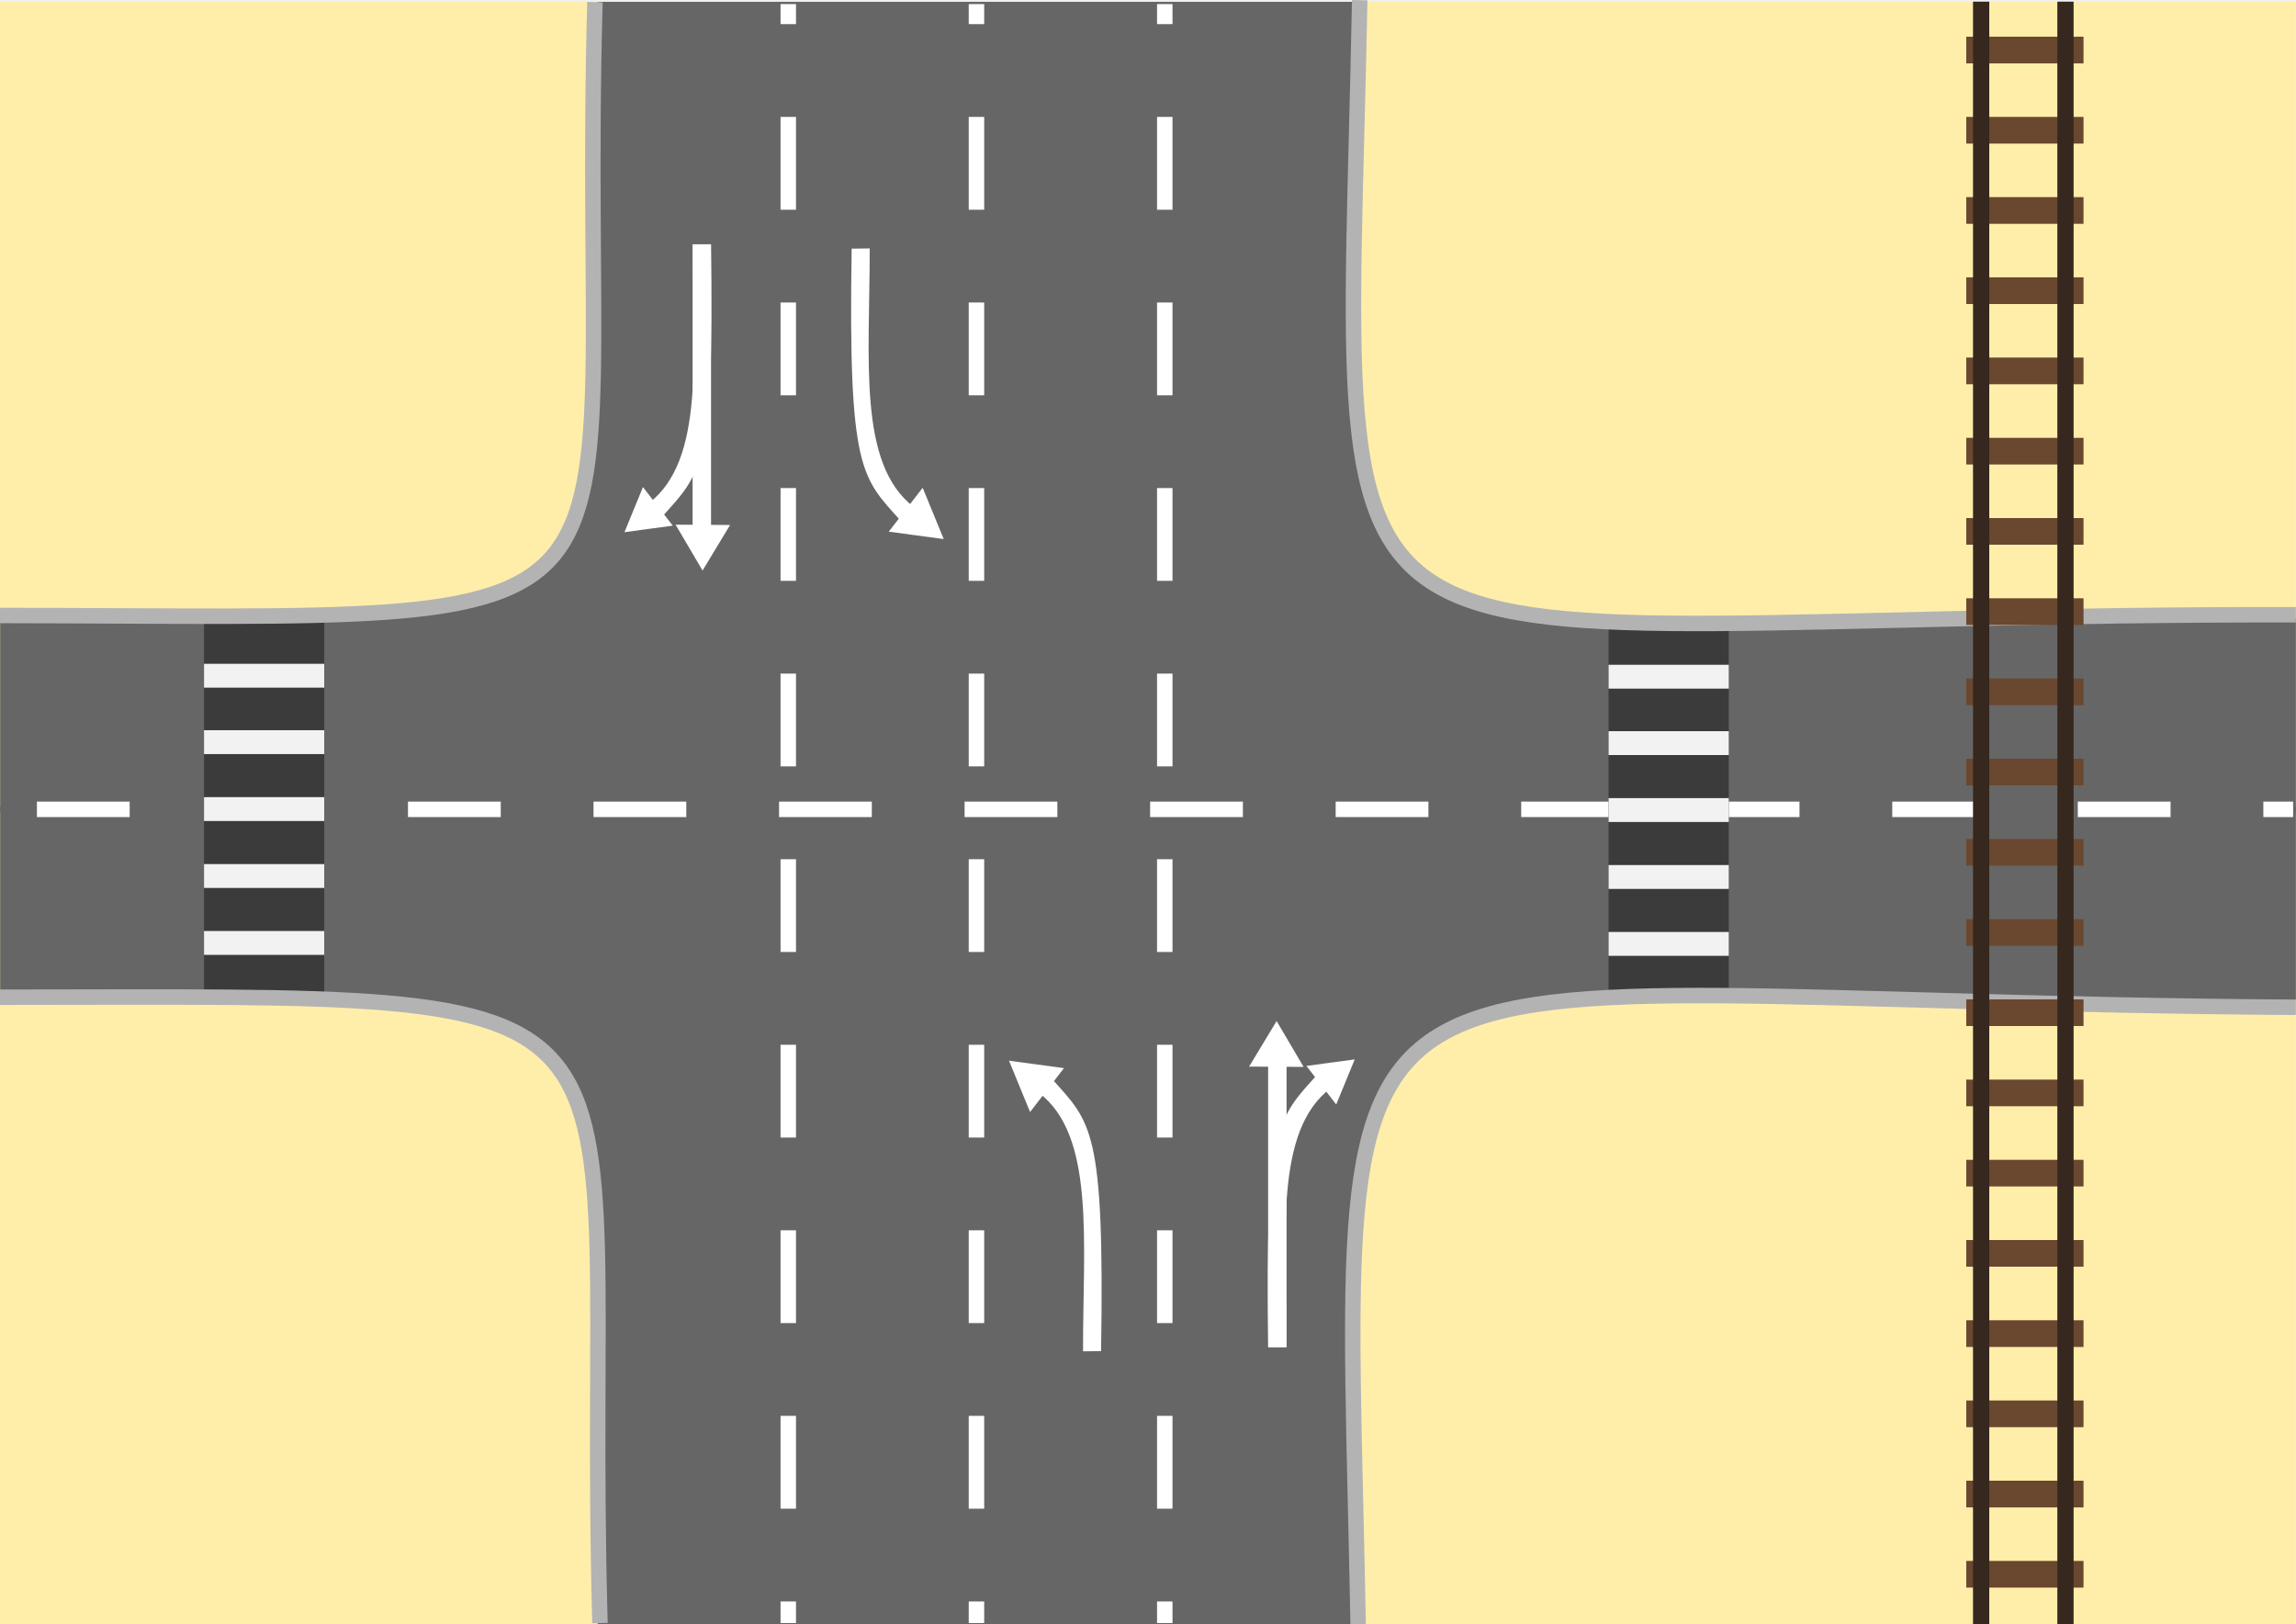
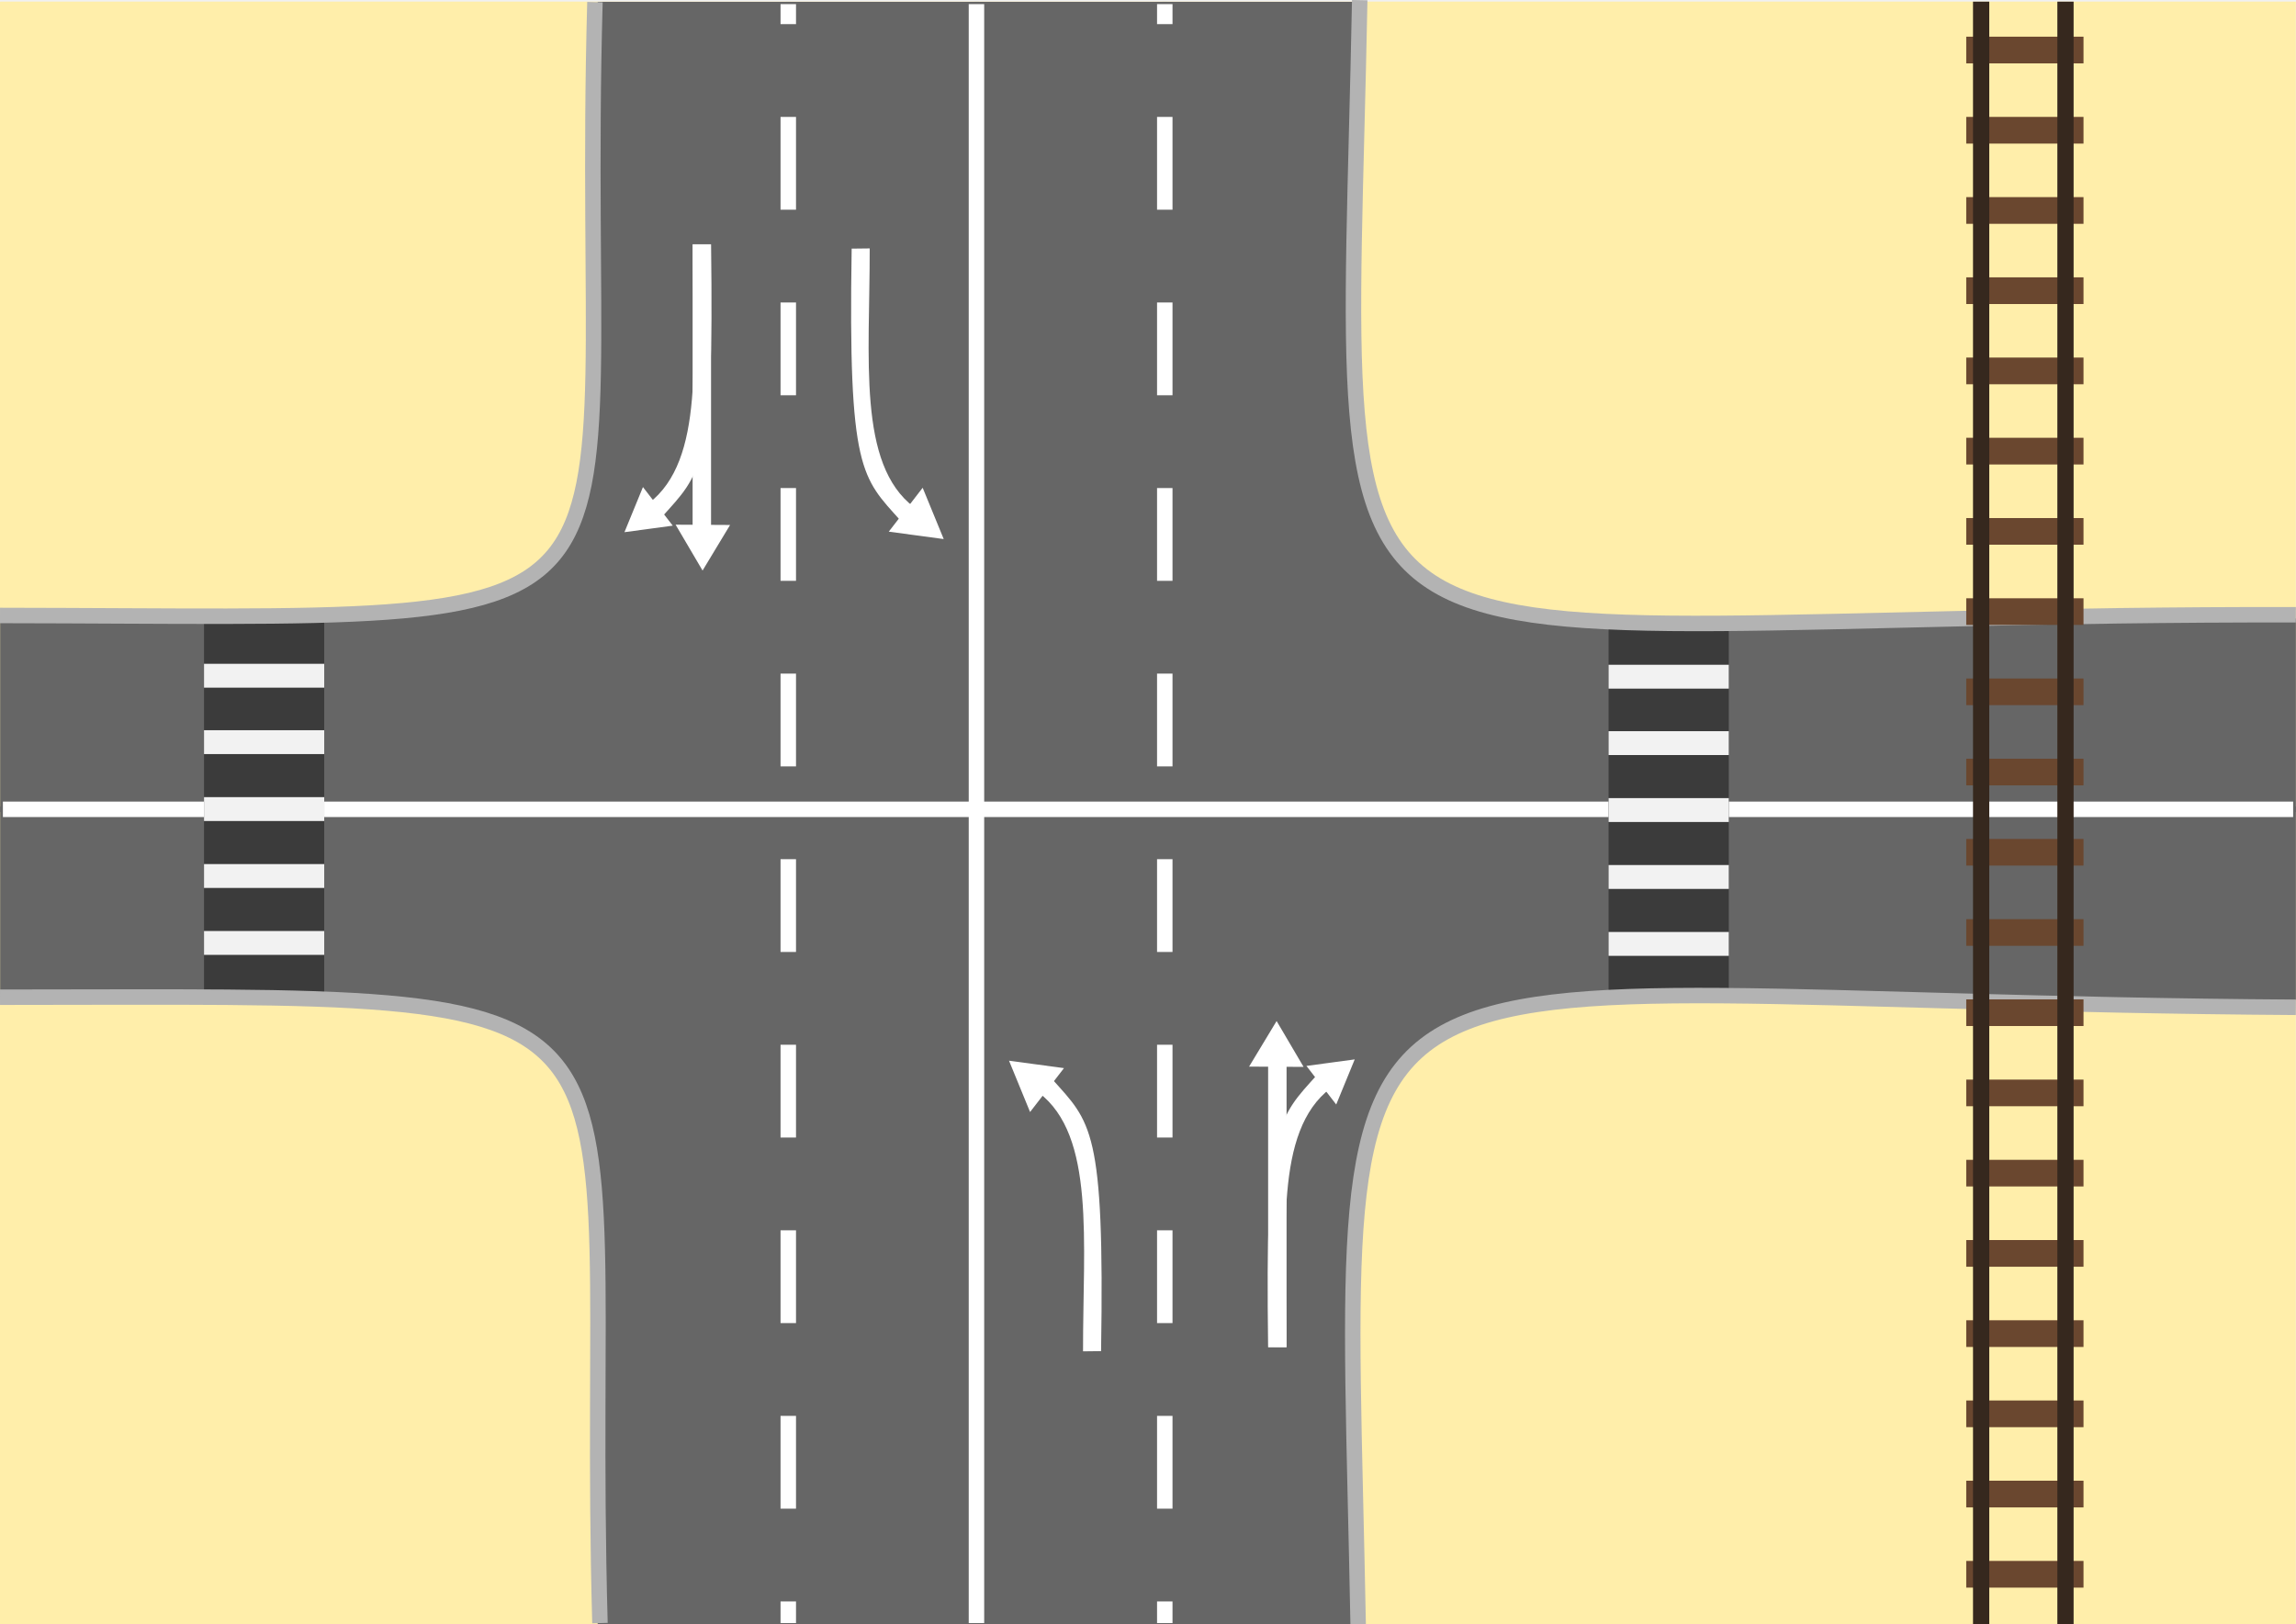
<svg xmlns="http://www.w3.org/2000/svg" width="297mm" height="210mm" viewBox="0 0 297 210" version="1.1" id="svg8">
  <defs id="defs2" />
  <g id="layer2" style="display:inline" />
  <g id="layer3" style="display:inline" />
  <g id="layer6" />
  <g id="layer5" />
  <g id="layer4" style="display:inline" />
  <g id="layer1">
-     <g id="g1026" transform="rotate(-90,105.1111,105.1096)">
-       <rect style="display:inline;fill:#ffeeaa;fill-opacity:1;stroke:none;stroke-width:2.054;stroke-dashoffset:34.772;stroke-opacity:1" id="rect1364" width="210.048" height="296.979" x="-0.033" y="0" ry="0" />
-       <rect style="display:inline;fill:#666666;fill-opacity:1;stroke:#666666;stroke-width:0.598;stroke-miterlimit:4;stroke-dasharray:none;stroke-opacity:1" id="rect833-6-8-3-5" width="24.36" height="209.388" x="-126.327" y="0.299" transform="rotate(-90)" />
-       <rect style="display:inline;fill:#666666;fill-opacity:1;stroke:#666666;stroke-width:0.711;stroke-miterlimit:4;stroke-dasharray:none;stroke-opacity:1" id="rect833-6-8" width="24.322" height="296.257" x="-105.548" y="-296.63" transform="scale(-1)" />
-       <rect style="display:inline;fill:#666666;fill-opacity:1;stroke:#666666;stroke-width:0.711;stroke-miterlimit:4;stroke-dasharray:none;stroke-opacity:1" id="rect833-6-8-0" width="24.322" height="296.257" x="-129.87" y="-296.63" transform="scale(-1)" />
-       <rect style="display:inline;fill:#666666;fill-opacity:1;stroke:#666666;stroke-width:0.598;stroke-miterlimit:4;stroke-dasharray:none;stroke-opacity:1" id="rect833-6-8-3" width="24.36" height="209.388" x="-101.967" y="0.299" transform="rotate(-90)" />
-       <rect style="display:inline;fill:#666666;fill-opacity:1;stroke:#666666;stroke-width:0.598;stroke-miterlimit:4;stroke-dasharray:none;stroke-opacity:1" id="rect833-6-8-3-8" width="24.36" height="209.388" x="-150.668" y="0.299" transform="rotate(-90)" />
-       <rect style="display:inline;fill:#666666;fill-opacity:1;stroke:#666666;stroke-width:0.598;stroke-miterlimit:4;stroke-dasharray:none;stroke-opacity:1" id="rect833-6-8-3-2" width="24.36" height="209.388" x="-175.029" y="0.299" transform="rotate(-90)" />
-       <path style="display:inline;fill:#666666;fill-opacity:1;stroke:#666666;stroke-width:0.265px;stroke-linecap:butt;stroke-linejoin:miter;stroke-opacity:1" d="m 129.87,38.523 c -1e-5,33.025 6.696,39.257 39.084,39.084 h -39.084 z" id="path978" />
-       <path style="display:inline;fill:#666666;fill-opacity:1;stroke:#666666;stroke-width:0.265px;stroke-linecap:butt;stroke-linejoin:miter;stroke-opacity:1" d="m 81.226,38.523 c 1e-5,33.025 -6.696,39.257 -39.084,39.084 h 39.084 z" id="path978-7" />
-       <path style="display:inline;fill:#666666;fill-opacity:1;stroke:#666666;stroke-width:0.265px;stroke-linecap:butt;stroke-linejoin:miter;stroke-opacity:1" d="m 81.226,214.112 c 1e-5,-33.025 -6.696,-39.257 -39.084,-39.084 h 39.084 z" id="path978-7-1" />
-       <path style="display:inline;fill:#666666;fill-opacity:1;stroke:#666666;stroke-width:0.265px;stroke-linecap:butt;stroke-linejoin:miter;stroke-opacity:1" d="m 129.87,214.112 c -1e-5,-33.025 6.696,-39.257 39.084,-39.084 h -39.084 z" id="path978-7-1-4" />
-       <path style="display:inline;fill:#999999;stroke:#ffffff;stroke-width:2;stroke-linecap:butt;stroke-linejoin:miter;stroke-miterlimit:4;stroke-dasharray:12, 12;stroke-dashoffset:19.6;stroke-opacity:1" d="M 105.548,0.373 V 296.63" id="path2275" />
-       <path style="display:inline;fill:#999999;stroke:#ffffff;stroke-width:2;stroke-linecap:butt;stroke-linejoin:miter;stroke-miterlimit:4;stroke-dasharray:12, 12;stroke-dashoffset:9.2;stroke-opacity:1" d="m 0.299,126.309 209.388,2e-5" id="path2277" />
-       <path style="display:inline;fill:#999999;stroke:#ffffff;stroke-width:2;stroke-linecap:butt;stroke-linejoin:miter;stroke-miterlimit:4;stroke-dasharray:12, 12;stroke-dashoffset:9.2;stroke-opacity:1" d="m 0.299,150.669 209.388,1e-5" id="path2279" />
-       <path style="display:inline;fill:#999999;stroke:#ffffff;stroke-width:2;stroke-linecap:butt;stroke-linejoin:miter;stroke-miterlimit:4;stroke-dasharray:12, 12;stroke-dashoffset:9.2;stroke-opacity:1" d="m 0.299,101.967 209.388,2e-5" id="path2277-1" />
-       <rect style="fill:#3b3b3b;fill-opacity:1;stroke:none;stroke-width:1.85;stroke-miterlimit:4;stroke-dasharray:none;stroke-dashoffset:9.2;stroke-opacity:1" id="rect2281-0" width="49.767" height="15.549" x="80.696" y="26.39" />
-       <rect style="fill:#f2f2f2;fill-opacity:1;stroke:none;stroke-width:1.312;stroke-miterlimit:4;stroke-dasharray:none;stroke-dashoffset:34.772;stroke-opacity:1" id="rect2283-3" width="3.087" height="15.549" x="86.724" y="26.39" />
-       <rect style="fill:#3b3b3b;fill-opacity:1;stroke:none;stroke-width:1.85;stroke-miterlimit:4;stroke-dasharray:none;stroke-dashoffset:9.2;stroke-opacity:1" id="rect2281" width="49.767" height="15.549" x="80.571" y="208.077" />
-       <rect style="fill:#f2f2f2;fill-opacity:1;stroke:none;stroke-width:1.312;stroke-miterlimit:4;stroke-dasharray:none;stroke-dashoffset:34.772;stroke-opacity:1" id="rect2283" width="3.087" height="15.549" x="86.598" y="208.077" />
-       <rect style="fill:#f2f2f2;fill-opacity:1;stroke:none;stroke-width:1.312;stroke-miterlimit:4;stroke-dasharray:none;stroke-dashoffset:34.772;stroke-opacity:1" id="rect2283-8" width="3.087" height="15.549" x="95.254" y="208.077" />
-       <rect style="fill:#f2f2f2;fill-opacity:1;stroke:none;stroke-width:1.312;stroke-miterlimit:4;stroke-dasharray:none;stroke-dashoffset:34.772;stroke-opacity:1" id="rect2283-2" width="3.087" height="15.549" x="112.567" y="208.077" />
-       <rect style="fill:#f2f2f2;fill-opacity:1;stroke:none;stroke-width:1.312;stroke-miterlimit:4;stroke-dasharray:none;stroke-dashoffset:34.772;stroke-opacity:1" id="rect2283-9" width="3.087" height="15.549" x="103.911" y="208.077" />
-       <rect style="fill:#f2f2f2;fill-opacity:1;stroke:none;stroke-width:1.312;stroke-miterlimit:4;stroke-dasharray:none;stroke-dashoffset:34.772;stroke-opacity:1" id="rect2283-2-9" width="3.087" height="15.549" x="121.157" y="208.077" />
-       <rect style="fill:#f2f2f2;fill-opacity:1;stroke:none;stroke-width:1.312;stroke-miterlimit:4;stroke-dasharray:none;stroke-dashoffset:34.772;stroke-opacity:1" id="rect2283-8-2" width="3.087" height="15.549" x="95.38" y="26.39" />
-       <rect style="fill:#f2f2f2;fill-opacity:1;stroke:none;stroke-width:1.312;stroke-miterlimit:4;stroke-dasharray:none;stroke-dashoffset:34.772;stroke-opacity:1" id="rect2283-2-81" width="3.087" height="15.549" x="112.693" y="26.39" />
-       <rect style="fill:#f2f2f2;fill-opacity:1;stroke:none;stroke-width:1.312;stroke-miterlimit:4;stroke-dasharray:none;stroke-dashoffset:34.772;stroke-opacity:1" id="rect2283-9-2" width="3.087" height="15.549" x="104.037" y="26.39" />
-       <rect style="fill:#f2f2f2;fill-opacity:1;stroke:none;stroke-width:1.312;stroke-miterlimit:4;stroke-dasharray:none;stroke-dashoffset:34.772;stroke-opacity:1" id="rect2283-2-9-0" width="3.087" height="15.549" x="121.283" y="26.39" />
-       <path style="display:inline;fill:none;stroke:#b3b3b3;stroke-width:2;stroke-linecap:butt;stroke-linejoin:miter;stroke-miterlimit:4;stroke-dasharray:none;stroke-opacity:1" d="M 0.299,77.607 C 84.809,75.262 81.277,90.778 81.246,0" id="path1287" />
-       <path style="display:inline;fill:none;stroke:#b3b3b3;stroke-width:2;stroke-linecap:butt;stroke-linejoin:miter;stroke-miterlimit:4;stroke-dasharray:none;stroke-opacity:1" d="M 209.948,76.958 C 125.393,74.612 130.488,90.911 130.619,0" id="path1287-2" />
-       <path style="display:inline;fill:none;fill-opacity:1;stroke:#b3b3b3;stroke-width:2;stroke-linecap:butt;stroke-linejoin:miter;stroke-miterlimit:4;stroke-dasharray:none;stroke-opacity:1" d="M 0.112,175.684 C 97.005,173.864 80.785,166.712 79.942,296.979" id="path1327" />
-       <path style="display:inline;fill:none;fill-opacity:1;stroke:#b3b3b3;stroke-width:2;stroke-linecap:butt;stroke-linejoin:miter;stroke-miterlimit:4;stroke-dasharray:none;stroke-opacity:1" d="m 210.201,175.886 c -96.935,-1.88 -79.268,-10.319 -79.489,121.093" id="path1327-1" />
-       <rect style="display:inline;fill:#ececec;fill-opacity:1;stroke:#6a472f;stroke-width:1.839;stroke-dashoffset:34.772;stroke-opacity:1" id="rect1037" width="1.611" height="13.33" x="5.808" y="255.263" />
-       <rect style="display:inline;fill:#ececec;fill-opacity:1;stroke:#6a472f;stroke-width:1.839;stroke-dashoffset:34.772;stroke-opacity:1" id="rect1037-2" width="1.611" height="13.33" x="16.184" y="255.263" />
-       <rect style="display:inline;fill:#ececec;fill-opacity:1;stroke:#6a472f;stroke-width:1.839;stroke-dashoffset:34.772;stroke-opacity:1" id="rect1037-9" width="1.611" height="13.33" x="26.56" y="255.263" />
-       <rect style="display:inline;fill:#ececec;fill-opacity:1;stroke:#6a472f;stroke-width:1.839;stroke-dashoffset:34.772;stroke-opacity:1" id="rect1037-0" width="1.611" height="13.33" x="36.935" y="255.263" />
-       <rect style="display:inline;fill:#ececec;fill-opacity:1;stroke:#6a472f;stroke-width:1.839;stroke-dashoffset:34.772;stroke-opacity:1" id="rect1037-7" width="1.611" height="13.33" x="47.311" y="255.263" />
-       <rect style="display:inline;fill:#ececec;fill-opacity:1;stroke:#6a472f;stroke-width:1.839;stroke-dashoffset:34.772;stroke-opacity:1" id="rect1037-20" width="1.611" height="13.33" x="57.686" y="255.263" />
-       <rect style="display:inline;fill:#ececec;fill-opacity:1;stroke:#6a472f;stroke-width:1.839;stroke-dashoffset:34.772;stroke-opacity:1" id="rect1037-3" width="1.611" height="13.33" x="99.188" y="255.263" />
-       <rect style="display:inline;fill:#ececec;fill-opacity:1;stroke:#6a472f;stroke-width:1.839;stroke-dashoffset:34.772;stroke-opacity:1" id="rect1037-21" width="1.611" height="13.33" x="119.94" y="255.263" />
-       <rect style="display:inline;fill:#ececec;fill-opacity:1;stroke:#6a472f;stroke-width:1.839;stroke-dashoffset:34.772;stroke-opacity:1" id="rect1037-99" width="1.611" height="13.33" x="130.315" y="255.263" />
-       <rect style="display:inline;fill:#ececec;fill-opacity:1;stroke:#6a472f;stroke-width:1.839;stroke-dashoffset:34.772;stroke-opacity:1" id="rect1037-4" width="1.611" height="13.33" x="140.691" y="255.263" />
-       <rect style="display:inline;fill:#ececec;fill-opacity:1;stroke:#6a472f;stroke-width:1.839;stroke-dashoffset:34.772;stroke-opacity:1" id="rect1037-8" width="1.611" height="13.33" x="151.066" y="255.263" />
-       <rect style="display:inline;fill:#ececec;fill-opacity:1;stroke:#6a472f;stroke-width:1.839;stroke-dashoffset:34.772;stroke-opacity:1" id="rect1037-08" width="1.611" height="13.33" x="161.442" y="255.263" />
-       <rect style="display:inline;fill:#ececec;fill-opacity:1;stroke:#6a472f;stroke-width:1.839;stroke-dashoffset:34.772;stroke-opacity:1" id="rect1037-46" width="1.611" height="13.33" x="192.569" y="255.263" />
-       <rect style="display:inline;fill:#ececec;fill-opacity:1;stroke:#6a472f;stroke-width:1.839;stroke-dashoffset:34.772;stroke-opacity:1" id="rect1037-1" width="1.611" height="13.33" x="171.817" y="255.263" />
-       <rect style="display:inline;fill:#ececec;fill-opacity:1;stroke:#6a472f;stroke-width:1.839;stroke-dashoffset:34.772;stroke-opacity:1" id="rect1037-94" width="1.611" height="13.33" x="182.193" y="255.263" />
-       <rect style="display:inline;fill:#ececec;fill-opacity:1;stroke:#6a472f;stroke-width:1.839;stroke-dashoffset:34.772;stroke-opacity:1" id="rect1037-74" width="1.611" height="13.33" x="202.944" y="255.263" />
-       <rect style="display:inline;fill:#ececec;fill-opacity:1;stroke:#6a472f;stroke-width:1.839;stroke-dashoffset:34.772;stroke-opacity:1" id="rect1037-3-3" width="1.611" height="13.33" x="78.437" y="255.263" />
-       <rect style="display:inline;fill:#ececec;fill-opacity:1;stroke:#6a472f;stroke-width:1.839;stroke-dashoffset:34.772;stroke-opacity:1" id="rect1037-3-0" width="1.611" height="13.33" x="68.062" y="255.263" />
-       <rect style="display:inline;fill:#ececec;fill-opacity:1;stroke:#6a472f;stroke-width:1.839;stroke-dashoffset:34.772;stroke-opacity:1" id="rect1037-3-1" width="1.611" height="13.33" x="109.564" y="255.263" />
-       <rect style="display:inline;fill:#ececec;fill-opacity:1;stroke:#6a472f;stroke-width:1.839;stroke-dashoffset:34.772;stroke-opacity:1" id="rect1037-3-02" width="1.611" height="13.33" x="88.813" y="255.263" />
-       <rect style="display:inline;fill:#36281e;fill-opacity:1;stroke:#36281e;stroke-width:0.892;stroke-dashoffset:34.772;stroke-opacity:1" id="rect1013" width="209.045" height="1.211" x="0.517" y="255.664" />
-       <rect style="display:inline;fill:#36281e;fill-opacity:1;stroke:#36281e;stroke-width:0.892;stroke-dashoffset:34.772;stroke-opacity:1" id="rect1035" width="209.045" height="1.211" x="0.517" y="266.574" />
-       <g id="g909" transform="translate(-10.28988,14.3196)" style="fill:#ffffff">
-         <path id="rect890" style="fill:#ffffff;stroke-width:1.077;stroke-dashoffset:34.772" d="m 80.95,121.774 -1.759,-1.723 c -5.566,7.333 -19.201,5.707 -33.454,5.724 l 0.027,2.334 c 28.859,0.47 29.567,-1.314 35.186,-6.334 z" />
-         <path style="fill:#ffffff;stroke-width:2;stroke-dashoffset:34.772" id="path893" d="m -71.636,138.576 -3.979,-1.506 -3.979,-1.506 3.294,-2.692 3.294,-2.692 0.685,4.199 z" transform="matrix(0.8065055,0.2457214,-0.2457214,0.8065055,174.1925,29.14975)" />
-       </g>
-       <g id="g949" transform="translate(-2.245064,13.57125)">
-         <path id="rect890-3" style="fill:#ffffff;stroke-width:1.077;stroke-dashoffset:34.772" d="m 73.48,156.822 -1.759,1.723 c -5.566,-7.333 -19.201,-5.707 -33.454,-5.724 l 0.027,-2.334 c 28.859,-0.47 29.567,1.314 35.186,6.334 z" />
-         <path style="fill:#ffffff;stroke-width:2;stroke-dashoffset:34.772" id="path893-9" transform="matrix(0.7089526,-0.2159996,-0.2159996,-0.7089526,155.3262,238.1902)" d="m -71.636,138.576 -3.979,-1.506 -3.979,-1.506 3.294,-2.692 3.294,-2.692 0.685,4.199 z" />
-         <rect style="fill:#ffffff;stroke-width:2.705;stroke-dashoffset:34.772" id="rect939" width="36.95" height="2.385" x="-75.163" y="150.466" transform="scale(-1,1)" />
-         <path style="fill:#ffffff;stroke-width:2;stroke-dashoffset:34.772" id="path941" d="m 77.829,149.858 -3.465,-1.788 -3.465,-1.788 3.281,-2.106 3.281,-2.106 0.184,3.895 z" transform="matrix(0.3972283,0.805678,-0.7804649,0.4100608,160.5231,30.89774)" />
-       </g>
-       <g id="g909-4" transform="rotate(180,111.9128,119.1376)" style="fill:#ffffff">
-         <path id="rect890-1" style="fill:#ffffff;stroke-width:1.077;stroke-dashoffset:34.772" d="m 80.95,121.774 -1.759,-1.723 c -5.566,7.333 -19.201,5.707 -33.454,5.724 l 0.027,2.334 c 28.859,0.47 29.567,-1.314 35.186,-6.334 z" />
-         <path style="fill:#ffffff;stroke-width:2;stroke-dashoffset:34.772" id="path893-4" transform="matrix(0.8065055,0.2457214,-0.2457214,0.8065055,174.1925,29.14975)" d="m -71.636,138.576 -3.979,-1.506 -3.979,-1.506 3.294,-2.692 3.294,-2.692 0.685,4.199 z" />
-       </g>
-       <g id="g949-2" transform="rotate(180,108.4209,121.2215)">
-         <path id="rect890-3-2" style="fill:#ffffff;stroke-width:1.077;stroke-dashoffset:34.772" d="m 73.48,156.822 -1.759,1.723 c -5.566,-7.333 -19.201,-5.707 -33.454,-5.724 l 0.027,-2.334 c 28.859,-0.47 29.567,1.314 35.186,6.334 z" />
-         <path style="fill:#ffffff;stroke-width:2;stroke-dashoffset:34.772" id="path893-9-9" transform="matrix(0.7089526,-0.2159996,-0.2159996,-0.7089526,155.3262,238.1902)" d="m -71.636,138.576 -3.979,-1.506 -3.979,-1.506 3.294,-2.692 3.294,-2.692 0.685,4.199 z" />
-         <rect style="fill:#ffffff;stroke-width:2.705;stroke-dashoffset:34.772" id="rect939-1" width="36.95" height="2.385" x="-75.163" y="150.466" transform="scale(-1,1)" />
-         <path style="fill:#ffffff;stroke-width:2;stroke-dashoffset:34.772" id="path941-1" transform="matrix(0.3972283,0.805678,-0.7804649,0.4100608,160.5231,30.89774)" d="m 77.829,149.858 -3.465,-1.788 -3.465,-1.788 3.281,-2.106 3.281,-2.106 0.184,3.895 z" />
-       </g>
+     <rect style="display:inline;fill:#ffeeaa;fill-opacity:1;stroke:none;stroke-width:2.054;stroke-dashoffset:34.772;stroke-opacity:1" id="rect1364" width="210.048" height="296.979" x="-210.254" y="0.001" ry="0" transform="rotate(-90)" />
+     <rect style="display:inline;fill:#666666;fill-opacity:1;stroke:#666666;stroke-width:0.598;stroke-miterlimit:4;stroke-dasharray:none;stroke-opacity:1" id="rect833-6-8-3-5" width="24.36" height="209.388" x="-126.328" y="-209.921" transform="scale(-1)" />
+     <rect style="display:inline;fill:#666666;fill-opacity:1;stroke:#666666;stroke-width:0.711;stroke-miterlimit:4;stroke-dasharray:none;stroke-opacity:1" id="rect833-6-8" width="24.322" height="296.257" x="104.673" y="-296.631" transform="rotate(90)" />
+     <rect style="display:inline;fill:#666666;fill-opacity:1;stroke:#666666;stroke-width:0.711;stroke-miterlimit:4;stroke-dasharray:none;stroke-opacity:1" id="rect833-6-8-0" width="24.322" height="296.257" x="80.35" y="-296.631" transform="rotate(90)" />
+     <rect style="display:inline;fill:#666666;fill-opacity:1;stroke:#666666;stroke-width:0.598;stroke-miterlimit:4;stroke-dasharray:none;stroke-opacity:1" id="rect833-6-8-3" width="24.36" height="209.388" x="-101.968" y="-209.921" transform="scale(-1)" />
+     <rect style="display:inline;fill:#666666;fill-opacity:1;stroke:#666666;stroke-width:0.598;stroke-miterlimit:4;stroke-dasharray:none;stroke-opacity:1" id="rect833-6-8-3-8" width="24.36" height="209.388" x="-150.67" y="-209.921" transform="scale(-1)" />
+     <rect style="display:inline;fill:#666666;fill-opacity:1;stroke:#666666;stroke-width:0.598;stroke-miterlimit:4;stroke-dasharray:none;stroke-opacity:1" id="rect833-6-8-3-2" width="24.36" height="209.388" x="-175.03" y="-209.921" transform="scale(-1)" />
+     <path style="display:inline;fill:#666666;fill-opacity:1;stroke:#666666;stroke-width:0.265px;stroke-linecap:butt;stroke-linejoin:miter;stroke-opacity:1" d="m 38.525,80.35 c 33.025,1e-5 39.257,-6.696 39.084,-39.084 v 39.084 z" id="path978" />
+     <path style="display:inline;fill:#666666;fill-opacity:1;stroke:#666666;stroke-width:0.265px;stroke-linecap:butt;stroke-linejoin:miter;stroke-opacity:1" d="m 38.525,128.995 c 33.025,-1e-5 39.257,6.696 39.084,39.084 v -39.084 z" id="path978-7" />
+     <path style="display:inline;fill:#666666;fill-opacity:1;stroke:#666666;stroke-width:0.265px;stroke-linecap:butt;stroke-linejoin:miter;stroke-opacity:1" d="m 214.114,128.995 c -33.025,-1e-5 -39.257,6.696 -39.084,39.084 v -39.084 z" id="path978-7-1" />
+     <path style="display:inline;fill:#666666;fill-opacity:1;stroke:#666666;stroke-width:0.265px;stroke-linecap:butt;stroke-linejoin:miter;stroke-opacity:1" d="m 214.114,80.35 c -33.025,1e-5 -39.257,-6.696 -39.084,-39.084 v 39.084 z" id="path978-7-1-4" />
+     <path style="display:inline;fill:#999999;stroke:#ffffff;stroke-width:2;stroke-linecap:butt;stroke-linejoin:miter;stroke-miterlimit:4;stroke-dasharray:none;stroke-dashoffset:19.6;stroke-opacity:1" d="M 0.374,104.673 H 296.631" id="path2275" />
+     <path style="display:inline;fill:#999999;stroke:#ffffff;stroke-width:2;stroke-linecap:butt;stroke-linejoin:miter;stroke-miterlimit:4;stroke-dasharray:none;stroke-dashoffset:9.2;stroke-opacity:1" d="m 126.31,209.921 2e-5,-209.388" id="path2277" />
+     <path style="display:inline;fill:#999999;stroke:#ffffff;stroke-width:2;stroke-linecap:butt;stroke-linejoin:miter;stroke-miterlimit:4;stroke-dasharray:12, 12;stroke-dashoffset:9.2;stroke-opacity:1" d="m 150.67,209.921 1e-5,-209.388" id="path2279" />
+     <path style="display:inline;fill:#999999;stroke:#ffffff;stroke-width:2;stroke-linecap:butt;stroke-linejoin:miter;stroke-miterlimit:4;stroke-dasharray:12, 12;stroke-dashoffset:9.2;stroke-opacity:1" d="m 101.968,209.921 2e-5,-209.388" id="path2277-1" />
+     <rect style="fill:#3b3b3b;fill-opacity:1;stroke:none;stroke-width:1.85;stroke-miterlimit:4;stroke-dasharray:none;stroke-dashoffset:9.2;stroke-opacity:1" id="rect2281-0" width="49.767" height="15.549" x="-129.524" y="26.391" transform="rotate(-90)" />
+     <rect style="fill:#f2f2f2;fill-opacity:1;stroke:none;stroke-width:1.312;stroke-miterlimit:4;stroke-dasharray:none;stroke-dashoffset:34.772;stroke-opacity:1" id="rect2283-3" width="3.087" height="15.549" x="-123.497" y="26.391" transform="rotate(-90)" />
+     <rect style="fill:#3b3b3b;fill-opacity:1;stroke:none;stroke-width:1.85;stroke-miterlimit:4;stroke-dasharray:none;stroke-dashoffset:9.2;stroke-opacity:1" id="rect2281" width="49.767" height="15.549" x="-129.65" y="208.079" transform="rotate(-90)" />
+     <rect style="fill:#f2f2f2;fill-opacity:1;stroke:none;stroke-width:1.312;stroke-miterlimit:4;stroke-dasharray:none;stroke-dashoffset:34.772;stroke-opacity:1" id="rect2283" width="3.087" height="15.549" x="-123.623" y="208.079" transform="rotate(-90)" />
+     <rect style="fill:#f2f2f2;fill-opacity:1;stroke:none;stroke-width:1.312;stroke-miterlimit:4;stroke-dasharray:none;stroke-dashoffset:34.772;stroke-opacity:1" id="rect2283-8" width="3.087" height="15.549" x="-114.966" y="208.079" transform="rotate(-90)" />
+     <rect style="fill:#f2f2f2;fill-opacity:1;stroke:none;stroke-width:1.312;stroke-miterlimit:4;stroke-dasharray:none;stroke-dashoffset:34.772;stroke-opacity:1" id="rect2283-2" width="3.087" height="15.549" x="-97.653" y="208.079" transform="rotate(-90)" />
+     <rect style="fill:#f2f2f2;fill-opacity:1;stroke:none;stroke-width:1.312;stroke-miterlimit:4;stroke-dasharray:none;stroke-dashoffset:34.772;stroke-opacity:1" id="rect2283-9" width="3.087" height="15.549" x="-106.31" y="208.079" transform="rotate(-90)" />
+     <rect style="fill:#f2f2f2;fill-opacity:1;stroke:none;stroke-width:1.312;stroke-miterlimit:4;stroke-dasharray:none;stroke-dashoffset:34.772;stroke-opacity:1" id="rect2283-2-9" width="3.087" height="15.549" x="-89.064" y="208.079" transform="rotate(-90)" />
+     <rect style="fill:#f2f2f2;fill-opacity:1;stroke:none;stroke-width:1.312;stroke-miterlimit:4;stroke-dasharray:none;stroke-dashoffset:34.772;stroke-opacity:1" id="rect2283-8-2" width="3.087" height="15.549" x="-114.841" y="26.391" transform="rotate(-90)" />
+     <rect style="fill:#f2f2f2;fill-opacity:1;stroke:none;stroke-width:1.312;stroke-miterlimit:4;stroke-dasharray:none;stroke-dashoffset:34.772;stroke-opacity:1" id="rect2283-2-81" width="3.087" height="15.549" x="-97.528" y="26.391" transform="rotate(-90)" />
+     <rect style="fill:#f2f2f2;fill-opacity:1;stroke:none;stroke-width:1.312;stroke-miterlimit:4;stroke-dasharray:none;stroke-dashoffset:34.772;stroke-opacity:1" id="rect2283-9-2" width="3.087" height="15.549" x="-106.184" y="26.391" transform="rotate(-90)" />
+     <rect style="fill:#f2f2f2;fill-opacity:1;stroke:none;stroke-width:1.312;stroke-miterlimit:4;stroke-dasharray:none;stroke-dashoffset:34.772;stroke-opacity:1" id="rect2283-2-9-0" width="3.087" height="15.549" x="-88.938" y="26.391" transform="rotate(-90)" />
+     <path style="display:inline;fill:none;stroke:#b3b3b3;stroke-width:2;stroke-linecap:butt;stroke-linejoin:miter;stroke-miterlimit:4;stroke-dasharray:none;stroke-opacity:1" d="M 77.608,209.921 C 75.264,125.411 90.779,128.944 0.001,128.974" id="path1287" />
+     <path style="display:inline;fill:none;stroke:#b3b3b3;stroke-width:2;stroke-linecap:butt;stroke-linejoin:miter;stroke-miterlimit:4;stroke-dasharray:none;stroke-opacity:1" d="M 76.959,0.273 C 74.613,84.827 90.913,79.733 0.001,79.601" id="path1287-2" />
+     <path style="display:inline;fill:none;fill-opacity:1;stroke:#b3b3b3;stroke-width:2;stroke-linecap:butt;stroke-linejoin:miter;stroke-miterlimit:4;stroke-dasharray:none;stroke-opacity:1" d="m 175.685,210.109 c -1.819,-96.893 -8.972,-80.673 121.296,-79.83" id="path1327" />
+     <path style="display:inline;fill:none;fill-opacity:1;stroke:#b3b3b3;stroke-width:2;stroke-linecap:butt;stroke-linejoin:miter;stroke-miterlimit:4;stroke-dasharray:none;stroke-opacity:1" d="m 175.888,0.019 c -1.88,96.935 -10.319,79.268 121.093,79.489" id="path1327-1" />
+     <rect style="display:inline;fill:#ececec;fill-opacity:1;stroke:#6a472f;stroke-width:1.839;stroke-dashoffset:34.772;stroke-opacity:1" id="rect1037" width="1.611" height="13.33" x="-204.412" y="255.264" transform="rotate(-90)" />
+     <rect style="display:inline;fill:#ececec;fill-opacity:1;stroke:#6a472f;stroke-width:1.839;stroke-dashoffset:34.772;stroke-opacity:1" id="rect1037-2" width="1.611" height="13.33" x="-194.037" y="255.264" transform="rotate(-90)" />
+     <rect style="display:inline;fill:#ececec;fill-opacity:1;stroke:#6a472f;stroke-width:1.839;stroke-dashoffset:34.772;stroke-opacity:1" id="rect1037-9" width="1.611" height="13.33" x="-183.661" y="255.264" transform="rotate(-90)" />
+     <rect style="display:inline;fill:#ececec;fill-opacity:1;stroke:#6a472f;stroke-width:1.839;stroke-dashoffset:34.772;stroke-opacity:1" id="rect1037-0" width="1.611" height="13.33" x="-173.286" y="255.264" transform="rotate(-90)" />
+     <rect style="display:inline;fill:#ececec;fill-opacity:1;stroke:#6a472f;stroke-width:1.839;stroke-dashoffset:34.772;stroke-opacity:1" id="rect1037-7" width="1.611" height="13.33" x="-162.91" y="255.264" transform="rotate(-90)" />
+     <rect style="display:inline;fill:#ececec;fill-opacity:1;stroke:#6a472f;stroke-width:1.839;stroke-dashoffset:34.772;stroke-opacity:1" id="rect1037-20" width="1.611" height="13.33" x="-152.534" y="255.264" transform="rotate(-90)" />
+     <rect style="display:inline;fill:#ececec;fill-opacity:1;stroke:#6a472f;stroke-width:1.839;stroke-dashoffset:34.772;stroke-opacity:1" id="rect1037-3" width="1.611" height="13.33" x="-111.032" y="255.264" transform="rotate(-90)" />
+     <rect style="display:inline;fill:#ececec;fill-opacity:1;stroke:#6a472f;stroke-width:1.839;stroke-dashoffset:34.772;stroke-opacity:1" id="rect1037-21" width="1.611" height="13.33" x="-90.281" y="255.264" transform="rotate(-90)" />
+     <rect style="display:inline;fill:#ececec;fill-opacity:1;stroke:#6a472f;stroke-width:1.839;stroke-dashoffset:34.772;stroke-opacity:1" id="rect1037-99" width="1.611" height="13.33" x="-79.905" y="255.264" transform="rotate(-90)" />
+     <rect style="display:inline;fill:#ececec;fill-opacity:1;stroke:#6a472f;stroke-width:1.839;stroke-dashoffset:34.772;stroke-opacity:1" id="rect1037-4" width="1.611" height="13.33" x="-69.53" y="255.264" transform="rotate(-90)" />
+     <rect style="display:inline;fill:#ececec;fill-opacity:1;stroke:#6a472f;stroke-width:1.839;stroke-dashoffset:34.772;stroke-opacity:1" id="rect1037-8" width="1.611" height="13.33" x="-59.154" y="255.264" transform="rotate(-90)" />
+     <rect style="display:inline;fill:#ececec;fill-opacity:1;stroke:#6a472f;stroke-width:1.839;stroke-dashoffset:34.772;stroke-opacity:1" id="rect1037-08" width="1.611" height="13.33" x="-48.779" y="255.264" transform="rotate(-90)" />
+     <rect style="display:inline;fill:#ececec;fill-opacity:1;stroke:#6a472f;stroke-width:1.839;stroke-dashoffset:34.772;stroke-opacity:1" id="rect1037-46" width="1.611" height="13.33" x="-17.652" y="255.264" transform="rotate(-90)" />
+     <rect style="display:inline;fill:#ececec;fill-opacity:1;stroke:#6a472f;stroke-width:1.839;stroke-dashoffset:34.772;stroke-opacity:1" id="rect1037-1" width="1.611" height="13.33" x="-38.403" y="255.264" transform="rotate(-90)" />
+     <rect style="display:inline;fill:#ececec;fill-opacity:1;stroke:#6a472f;stroke-width:1.839;stroke-dashoffset:34.772;stroke-opacity:1" id="rect1037-94" width="1.611" height="13.33" x="-28.028" y="255.264" transform="rotate(-90)" />
+     <rect style="display:inline;fill:#ececec;fill-opacity:1;stroke:#6a472f;stroke-width:1.839;stroke-dashoffset:34.772;stroke-opacity:1" id="rect1037-74" width="1.611" height="13.33" x="-7.277" y="255.264" transform="rotate(-90)" />
+     <rect style="display:inline;fill:#ececec;fill-opacity:1;stroke:#6a472f;stroke-width:1.839;stroke-dashoffset:34.772;stroke-opacity:1" id="rect1037-3-3" width="1.611" height="13.33" x="-131.783" y="255.264" transform="rotate(-90)" />
+     <rect style="display:inline;fill:#ececec;fill-opacity:1;stroke:#6a472f;stroke-width:1.839;stroke-dashoffset:34.772;stroke-opacity:1" id="rect1037-3-0" width="1.611" height="13.33" x="-142.159" y="255.264" transform="rotate(-90)" />
+     <rect style="display:inline;fill:#ececec;fill-opacity:1;stroke:#6a472f;stroke-width:1.839;stroke-dashoffset:34.772;stroke-opacity:1" id="rect1037-3-1" width="1.611" height="13.33" x="-100.657" y="255.264" transform="rotate(-90)" />
+     <rect style="display:inline;fill:#ececec;fill-opacity:1;stroke:#6a472f;stroke-width:1.839;stroke-dashoffset:34.772;stroke-opacity:1" id="rect1037-3-02" width="1.611" height="13.33" x="-121.408" y="255.264" transform="rotate(-90)" />
+     <rect style="display:inline;fill:#36281e;fill-opacity:1;stroke:#36281e;stroke-width:0.892;stroke-dashoffset:34.772;stroke-opacity:1" id="rect1013" width="209.045" height="1.211" x="-209.704" y="255.665" transform="rotate(-90)" />
+     <rect style="display:inline;fill:#36281e;fill-opacity:1;stroke:#36281e;stroke-width:0.892;stroke-dashoffset:34.772;stroke-opacity:1" id="rect1035" width="209.045" height="1.211" x="-209.704" y="266.576" transform="rotate(-90)" />
+     <g id="g909" transform="rotate(-90,117.4158,103.0948)" style="fill:#ffffff">
+       <path id="rect890" style="fill:#ffffff;stroke-width:1.077;stroke-dashoffset:34.772" d="m 80.95,121.774 -1.759,-1.723 c -5.566,7.333 -19.201,5.707 -33.454,5.724 l 0.027,2.334 c 28.859,0.47 29.567,-1.314 35.186,-6.334 z" />
+       <path style="fill:#ffffff;stroke-width:2;stroke-dashoffset:34.772" id="path893" transform="matrix(0.8065055,0.2457214,-0.2457214,0.8065055,174.1925,29.14975)" d="m -71.636,138.576 -3.979,-1.506 -3.979,-1.506 3.294,-2.692 3.294,-2.692 0.685,4.199 z" />
+     </g>
+     <g id="g949" transform="rotate(-90,113.0192,99.44652)">
+       <path id="rect890-3" style="fill:#ffffff;stroke-width:1.077;stroke-dashoffset:34.772" d="m 73.48,156.822 -1.759,1.723 c -5.566,-7.333 -19.201,-5.707 -33.454,-5.724 l 0.027,-2.334 c 28.859,-0.47 29.567,1.314 35.186,6.334 z" />
+       <path style="fill:#ffffff;stroke-width:2;stroke-dashoffset:34.772" id="path893-9" transform="matrix(0.7089526,-0.2159996,-0.2159996,-0.7089526,155.3262,238.1902)" d="m -71.636,138.576 -3.979,-1.506 -3.979,-1.506 3.294,-2.692 3.294,-2.692 0.685,4.199 z" />
+       <rect style="fill:#ffffff;stroke-width:2.705;stroke-dashoffset:34.772" id="rect939" width="36.95" height="2.385" x="-75.163" y="150.466" transform="scale(-1,1)" />
+       <path style="fill:#ffffff;stroke-width:2;stroke-dashoffset:34.772" id="path941" transform="matrix(0.3972283,0.805678,-0.7804649,0.4100608,160.5231,30.89774)" d="m 77.829,149.858 -3.465,-1.788 -3.465,-1.788 3.281,-2.106 3.281,-2.106 0.184,3.895 z" />
+     </g>
+     <g id="g909-4" transform="rotate(90,125.9408,112.3359)" style="fill:#ffffff">
+       <path id="rect890-1" style="fill:#ffffff;stroke-width:1.077;stroke-dashoffset:34.772" d="m 80.95,121.774 -1.759,-1.723 c -5.566,7.333 -19.201,5.707 -33.454,5.724 l 0.027,2.334 c 28.859,0.47 29.567,-1.314 35.186,-6.334 z" />
+       <path style="fill:#ffffff;stroke-width:2;stroke-dashoffset:34.772" id="path893-4" transform="matrix(0.8065055,0.2457214,-0.2457214,0.8065055,174.1925,29.14975)" d="m -71.636,138.576 -3.979,-1.506 -3.979,-1.506 3.294,-2.692 3.294,-2.692 0.685,4.199 z" />
+     </g>
+     <g id="g949-2" transform="rotate(90,124.5327,117.9117)">
+       <path id="rect890-3-2" style="fill:#ffffff;stroke-width:1.077;stroke-dashoffset:34.772" d="m 73.48,156.822 -1.759,1.723 c -5.566,-7.333 -19.201,-5.707 -33.454,-5.724 l 0.027,-2.334 c 28.859,-0.47 29.567,1.314 35.186,6.334 z" />
+       <path style="fill:#ffffff;stroke-width:2;stroke-dashoffset:34.772" id="path893-9-9" transform="matrix(0.7089526,-0.2159996,-0.2159996,-0.7089526,155.3262,238.1902)" d="m -71.636,138.576 -3.979,-1.506 -3.979,-1.506 3.294,-2.692 3.294,-2.692 0.685,4.199 z" />
+       <rect style="fill:#ffffff;stroke-width:2.705;stroke-dashoffset:34.772" id="rect939-1" width="36.95" height="2.385" x="-75.163" y="150.466" transform="scale(-1,1)" />
+       <path style="fill:#ffffff;stroke-width:2;stroke-dashoffset:34.772" id="path941-1" transform="matrix(0.3972283,0.805678,-0.7804649,0.4100608,160.5231,30.89774)" d="m 77.829,149.858 -3.465,-1.788 -3.465,-1.788 3.281,-2.106 3.281,-2.106 0.184,3.895 z" />
    </g>
  </g>
</svg>
